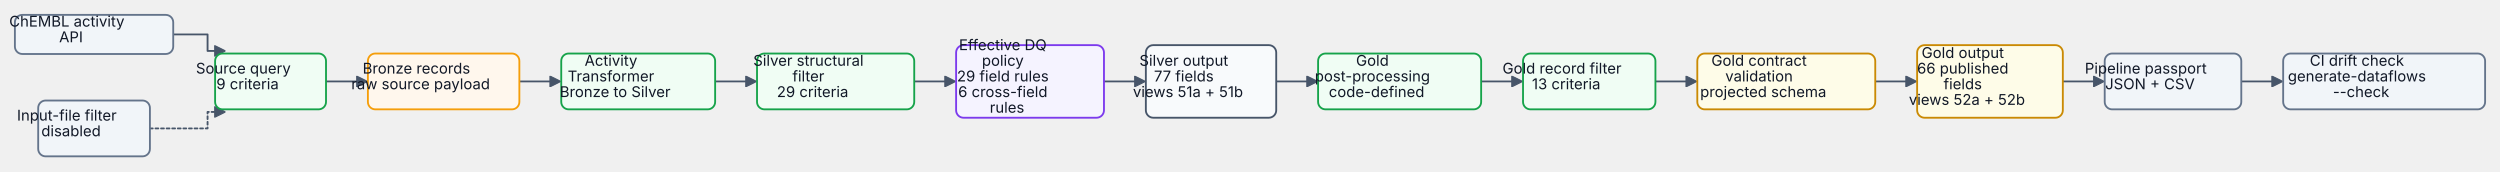
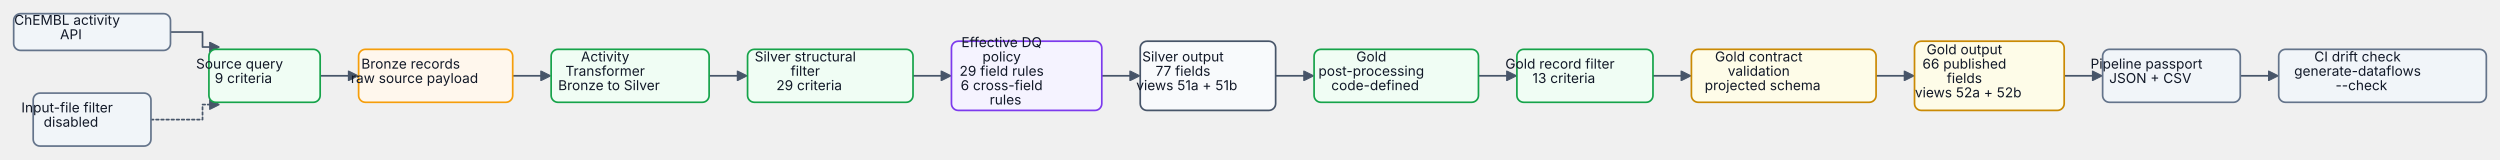
- <svg xmlns="http://www.w3.org/2000/svg" id="my-svg" width="100%" aria-roledescription="flowchart-v2" style="max-width:2686.22px;background-color:white" viewBox="-16 -16 2686.219 184">
+ <svg xmlns="http://www.w3.org/2000/svg" id="my-svg" width="100%" aria-roledescription="flowchart-v2" style="max-width:2926.73px;background-color:white" viewBox="-16 -16 2926.734 187">
  <style>#my-svg{font-size:16px;fill:#212121;}#my-svg .error-icon{fill:#552222;}#my-svg .error-text{fill:#552222;stroke:#552222;}#my-svg .edge-thickness-normal{stroke-width:2px;}#my-svg .edge-thickness-thick{stroke-width:3.5px;}#my-svg .edge-pattern-solid{stroke-dasharray:0;}#my-svg .edge-pattern-dashed{stroke-dasharray:3;}#my-svg .edge-pattern-dotted{stroke-dasharray:2;}#my-svg .marker{fill:#475569;stroke:#475569;}#my-svg .marker.cross{stroke:#475569;}#my-svg svg{font-size:16px;}#my-svg .label{color:#212121;}#my-svg .cluster-label text{fill:#1e40af;}#my-svg .cluster-label span,#my-svg p{color:#1e40af;}#my-svg .label text,#my-svg span,#my-svg p{fill:#212121;color:#212121;}#my-svg .node rect,#my-svg .node circle,#my-svg .node ellipse,#my-svg .node polygon,#my-svg .node path{fill:#eff6ff;stroke:#2563eb;stroke-width:1px;}#my-svg .flowchart-label text{text-anchor:middle;}#my-svg .node .label{text-align:center;}#my-svg .node.clickable{cursor:pointer;}#my-svg .arrowheadPath{fill:#333333;}#my-svg .edgePath .path{stroke:#475569;stroke-width:2.0px;}#my-svg .flowchart-link{stroke:#475569;fill:none;}#my-svg .edgeLabel{background-color:#ffffff;text-align:center;}#my-svg .edgeLabel rect{opacity:0.5;background-color:#ffffff;fill:#ffffff;}#my-svg .labelBkg{background-color:rgba(255, 255, 255, 0.5);}#my-svg .cluster rect{fill:#f8fafc;stroke:#94a3b8;stroke-width:1px;}#my-svg .cluster text{fill:#1e40af;}#my-svg .cluster span,#my-svg p{color:#1e40af;}#my-svg div.mermaidTooltip{position:absolute;text-align:center;max-width:200px;padding:2px;font-size:12px;background:#f0fdf4;border:1px solid #707070;border-radius:2px;pointer-events:none;z-index:100;}#my-svg .flowchartTitleText{text-anchor:middle;font-size:18px;fill:#212121;}#my-svg :root{--mermaid-font-family:"trebuchet ms",verdana,arial,sans-serif;}#my-svg .source&gt;*{fill:#f1f5f9!important;stroke:#64748b!important;stroke-width:2px!important;}#my-svg .source span{fill:#f1f5f9!important;stroke:#64748b!important;stroke-width:2px!important;}#my-svg .process&gt;*{fill:#f0fdf4!important;stroke:#16a34a!important;stroke-width:2px!important;}#my-svg .process span{fill:#f0fdf4!important;stroke:#16a34a!important;stroke-width:2px!important;}#my-svg .bronze&gt;*{fill:#fff7ed!important;stroke:#f59e0b!important;stroke-width:2px!important;}#my-svg .bronze span{fill:#fff7ed!important;stroke:#f59e0b!important;stroke-width:2px!important;}#my-svg .silver&gt;*{fill:#f8fafc!important;stroke:#475569!important;stroke-width:2px!important;}#my-svg .silver span{fill:#f8fafc!important;stroke:#475569!important;stroke-width:2px!important;}#my-svg .gold&gt;*{fill:#fefce8!important;stroke:#ca8a04!important;stroke-width:2px!important;}#my-svg .gold span{fill:#fefce8!important;stroke:#ca8a04!important;stroke-width:2px!important;}#my-svg .dq&gt;*{fill:#f5f3ff!important;stroke:#7c3aed!important;stroke-width:2px!important;}#my-svg .dq span{fill:#f5f3ff!important;stroke:#7c3aed!important;stroke-width:2px!important;}#my-svg .warning&gt;*{fill:#fff1f2!important;stroke:#dc2626!important;stroke-width:2px!important;}#my-svg .warning span{fill:#fff1f2!important;stroke:#dc2626!important;stroke-width:2px!important;}/*
 * Пользовательские стили диаграмм BioETL (структурированная копия)
 * Источник: custom.css
 * Цель: сгруппировать правила по типам элементов и документировать назначение каждого CSS-параметра.
 */

/* =========================================================
 * 1) Глобальная типографика и базовое поведение текста
 * ========================================================= */
svg {
    /* Задаёт основной стек шрифтов для всего текста в SVG. */
    font-family: Inter, -apple-system, BlinkMacSystemFont, 'Segoe UI', Roboto,
    Oxygen, Ubuntu, sans-serif;
}



/* =========================================================
 * 2) Общая геометрия узлов (для нескольких типов диаграмм)
 * ========================================================= */
.node rect,
.node circle,
.node ellipse,
.node polygon,
.node path {
    /* Единая толщина контура для фигур узлов. */
    stroke-width: 1.5px !important;
    /* Скругляет углы по горизонтали для более мягкого вида. */
    rx: 8;
    /* Скругляет углы по вертикали в паре с rx. */
    ry: 8;
    /* Добавляет лёгкую тень и отделяет узлы от фона. */
    filter:  none; /*  drop-shadow(0px 1px 2px rgba(0, 0, 0, 0.05));*/
}

/* =========================================================
 * 3) Контейнеры subgraph / cluster
 * ========================================================= */
.cluster rect,
.cluster path {
    /* Увеличивает радиус углов у контейнеров-групп. */
    rx: 10;
    /* Поддерживает симметрию скругления по вертикали. */
    ry: 10;
    /* Нейтральная заливка контейнера для снижения визуального шума. */
    fill: #f8fafc;
    /* Приглушённая обводка, чтобы границы были заметны, но не доминировали. */
    stroke: #94a3b8;
    /* Толщина границы контейнера в тон большинству узлов. */
    stroke-width: 1.5px;
    /* Убирает пунктир у рамок контейнеров. */
    stroke-dasharray: none;
    /* Делает фон контейнера полностью непрозрачным. */
    fill-opacity: 1;
    /* Отключает тень контейнера, чтобы акцент оставался на узлах. */
    filter: none;
}

.cluster text {
    /* Нормальный вес шрифта для заголовков групп. */
    font-weight: 400;
    /* Увеличенный размер заголовка относительно текста узлов. */
    font-size: 16px;
}

/* =========================================================
 * 4) Стили линий связей (edges/links)
 * ========================================================= */
.edgePath .path {
    /* Делает основные ребра более заметными в плотных графах. */
    stroke-width: 2.5px;
    /* Скругляет соединения сегментов линий. */
    stroke-linejoin: round;
    /* Скругляет окончания линий. */
    stroke-linecap: round;
}

.edgePath path,
.flowchart-link,
.relation,
.messageLine0,
.messageLine1,
.transition path {
    /* Унифицированные скруглённые соединения для всех типов линий. */
    stroke-linejoin: round;
    /* Унифицированные скруглённые окончания для всех типов линий. */
    stroke-linecap: round;
}

.transition path {
    /* Выравнивает толщину переходов state diagram с основными ребрами. */
    stroke-width: 2.5px;
}

/* =========================================================
 * 5) Подписи ребер и fallback-текст
 * ========================================================= */
.edgeLabel {
    /* Компактный размер шрифта для подписей на связях. */
    font-size: 12px;
    /* Плотная межстрочность для экономии места. */
    line-height: 1.1;
    /* Базовый непрозрачный фон под подписью. */
    background-color: #ffffff;
    /* Небольшие внутренние отступы вокруг текста. */
    padding: 1px 3px;
    /* Мягкое скругление фона подписи. */
    border-radius: 2px;
}

.edgeLabel span,
.edgeLabel p,
text.fo-fallback {
    /* Принудительный тёмный fill для контраста в SVG-рендерах. */
    fill: #111827 !important;
    /* Принудительный тёмный цвет для HTML-подписей. */
    color: #111827 !important;
    /* Полная непрозрачность текста. */
    opacity: 1 !important;
    /* Компактная межстрочность для многострочных подписей. */
    line-height: 1.1;
    /* Убирает стандартные внешние отступы HTML-параграфов. */
    margin: 0;
    /* Убирает стандартные внутренние отступы HTML-параграфов. */
    padding: 0;
}

.edgeLabel .labelBkg,
.labelBkg {
    /* Жёстко задаёт белый фон под текстом подписей. */
    background-color: #ffffff !important;
    /* Делает фон полностью непрозрачным во всех просмотрщиках. */
    opacity: 1 !important;
}

.edgeLabel rect {
    /* Переопределяет полупрозрачный фон по умолчанию у Mermaid. */
    opacity: 1 !important;
    /* Жёстко фиксирует белую заливку прямоугольника под подписью. */
    fill: #ffffff !important;
}

/* =========================================================
 * 6) Элементы sequence diagram
 * ========================================================= */
.actor {
    /* Толщина границы actor-блоков. */
    stroke-width: 1.5px;
    /* Скругление углов actor-блоков по горизонтали. */
    rx: 4;
    /* Скругление углов actor-блоков по вертикали. */
    ry: 4;
}

.messageLine0,
.messageLine1 {
    /* Толщина линий сообщений в sequence diagram. */
    stroke-width: 1.6px;
}

.messageText {
    /* Базовый размер текста сообщений. */
    font-size: 13px;
}

.activation0 {
    /* Более тонкая линия activation bar, чтобы не перегружать схему. */
    stroke-width: 1px;
}

.note {
    /* Скругление углов заметки по горизонтали. */
    rx: 4;
    /* Скругление углов заметки по вертикали. */
    ry: 4;
    /* Тонкая граница для вторичных блоков. */
    stroke-width: 1px;
    /* Лёгкая тень для визуального отделения заметок. */
    filter: drop-shadow(1px 1px 2px rgba(0, 0, 0, 0.06));
}

/* =========================================================
 * 7) Базовые элементы class diagram
 * ========================================================= */
g.classGroup rect {
    /* Скругление углов class box по горизонтали. */
    rx: 10;
    /* Скругление углов class box по вертикали. */
    ry: 10;
    /* Толщина границы class box. */
    stroke-width: 1.5px;
    /* Мягкая тень у class box без агрессивного контраста. */
    filter: drop-shadow(1px 1px 2px rgba(0, 0, 0, 0.06));
}

g.classGroup text {
    /* Базовый размер текста внутри class diagram. */
    font-size: 14px;
    padding: 10px 10px;
}

g.classGroup line {
    /* Толщина внутренних разделителей класса. */
    stroke-width: 1px;
}

.relation {
    /* Толщина связей между классами на уровне основных ребер. */
    stroke-width: 2.5px;
}

/* =========================================================
 * 8) Типографика HTML-лейблов class diagram
 * ========================================================= */
g.label-group .nodeLabel {
    /* Увеличенный размер названия класса для иерархии. */
    font-size: 16px !important;
    /* Полужирный акцент на имени класса. */
    font-weight: 200 !important;
    /* Лёгкое межбуквенное расстояние для читаемости заголовка. */
    letter-spacing: 0.01em;
}

g.annotation-group .nodeLabel {
    /* Уменьшенный размер для стереотипов/аннотаций. */
    font-size: 11px !important;
    /* Курсив для визуального отделения аннотаций. */
    font-style: italic !important;
    /* Небольшое ослабление контраста вторичного текста. */
    opacity: 0.8;
}

g.members-group .nodeLabel,
g.methods-group .nodeLabel {
    /* Компактный размер для атрибутов и методов. */
    font-size: 12px !important;
    /* Нормальный вес шрифта для плотного структурного текста. */
    font-weight: 400 !important;
}

/* =========================================================
 * 9) Помощники размеров foreignObject (class/flowchart)
 * ========================================================= */
g.members-group foreignObject,
g.methods-group foreignObject {
    /* Минимальная высота областей members/methods. */
    min-height: 40px;
}

.node foreignObject &gt; div,
g.classGroup foreignObject &gt; div {
    /* Стабилизирует вычисление размеров с учётом отступов/границ. */
    box-sizing: border-box;
}

.node.size-sm foreignObject &gt; div {
    /* Минимальная высота для малого размерного уровня узла. */
    min-height: 80px;
    /* Минимальная ширина для малого размерного уровня узла. */
    min-width: 180px;
}

.node.size-md foreignObject &gt; div {
    /* Минимальная высота для среднего размерного уровня узла. */
    min-height: 140px;
    /* Минимальная ширина для среднего размерного уровня узла. */
    min-width: 260px;
}

.node.size-lg foreignObject &gt; div {
    /* Минимальная высота для большого размерного уровня узла. */
    min-height: 200px;
    /* Минимальная ширина для большого размерного уровня узла. */
    min-width: 340px;
}

/* =========================================================
 * 10) Элементы state diagram
 * ========================================================= */
g.stateGroup rect {
    /* Скругление углов контейнеров состояний по горизонтали. */
    rx: 8;
    /* Скругление углов контейнеров состояний по вертикали. */
    ry: 8;
}

.statediagram-state rect {
    /* Скругление углов узлов состояния по горизонтали. */
    rx: 8;
    /* Скругление углов узлов состояния по вертикали. */
    ry: 8;
    /* Толщина границы узла состояния. */
    stroke-width: 1.5px;
    /* Лёгкая тень для визуального отделения state box. */
    filter: drop-shadow(1px 2px 3px rgba(0, 0, 0, 0.08));
}

/* =========================================================
 * 11) Элементы ER diagram
 * ========================================================= */
.er.entityBox {
    /* Толщина границы сущности ER-диаграммы. */
    stroke-width: 1.5px;
    /* Скругление углов сущности по горизонтали. */
    rx: 4;
    /* Скругление углов сущности по вертикали. */
    ry: 4;
    /* Лёгкая тень для отделения блоков сущностей. */
    filter: drop-shadow(1px 2px 3px rgba(0, 0, 0, 0.08));
}

/* =========================================================
 * 12) Узлы mindmap
 * ========================================================= */
.mindmap-node rect,
.mindmap-node circle {
    /* Толщина контура узлов mindmap. */
    stroke-width: 1.5px;
    /* Чуть более выраженная тень для плотных радиальных веток. */
    filter: drop-shadow(1px 2px 2px rgba(0, 0, 0, 0.1));
}

/* =========================================================
 * 13) Маркеры стрелок
 * ========================================================= */
marker path {
    /* Единый нейтральный цвет наконечников стрелок. */
    fill: #475569;
}

/* =========================================================
 * 14) Цветовая карта архитектурных слоёв (fallback-селекторы)
 * ========================================================= */
[id*="Domain"] &gt; rect,
[id*="Domain"] &gt; path {
    /* Цвет фона для доменного слоя. */
    fill: #f5f3ff !important;
    /* Цвет границы для доменного слоя. */
    stroke: #7c3aed !important;
}

.cluster[id*="Domain"] &gt; rect,
.cluster[id*="Domain"] &gt; path {
    fill: #ffffff !important;
}

[id*="Application"] &gt; rect,
[id*="Application"] &gt; path {
    /* Цвет фона для application-слоя. */
    fill: #f0fdf4 !important;
    /* Цвет границы для application-слоя. */
    stroke: #16a34a !important;
}

.cluster[id*="Application"] &gt; rect,
.cluster[id*="Application"] &gt; path {
    fill: #ffffff !important;
}

[id*="Infrastructure"] &gt; rect,
[id*="Infrastructure"] &gt; path {
    /* Цвет фона для infrastructure-слоя. */
    fill: #fff1f2 !important;
    /* Цвет границы для infrastructure-слоя. */
    stroke: #dc2626 !important;
}

.cluster[id*="Infrastructure"] &gt; rect,
.cluster[id*="Infrastructure"] &gt; path {
    fill: #ffffff !important;
}

[id*="Composition"] &gt; rect,
[id*="Composition"] &gt; path {
    /* Цвет фона для composition-слоя. */
    fill: #fff7ed !important;
    /* Цвет границы для composition-слоя. */
    stroke: #f59e0b !important;
}

.cluster[id*="Composition"] &gt; rect,
.cluster[id*="Composition"] &gt; path {
    fill: #ffffff !important;
}

[id*="Interfaces"] &gt; rect,
[id*="Interfaces"] &gt; path {
    /* Цвет фона для слоя интерфейсов. */
    fill: #eff6ff !important;
    /* Цвет границы для слоя интерфейсов. */
    stroke: #2563eb !important;
}

.cluster[id*="Interfaces"] &gt; rect,
.cluster[id*="Interfaces"] &gt; path {
    fill: #ffffff !important;
}

[id*="External"] &gt; rect,
[id*="External"] &gt; path {
    /* Цвет фона для внешних систем. */
    fill: #f1f5f9 !important;
    /* Цвет границы для внешних систем. */
    stroke: #64748b !important;
}

.cluster[id*="External"] &gt; rect,
.cluster[id*="External"] &gt; path {
    fill: #ffffff !important;
}

/* Белая подложка под подписи всех архитектурных/medallion слоёв */
g.cluster[id*="Domain"] .cluster-label foreignObject &gt; div,
g.cluster[id*="Application"] .cluster-label foreignObject &gt; div,
g.cluster[id*="Infrastructure"] .cluster-label foreignObject &gt; div,
g.cluster[id*="Composition"] .cluster-label foreignObject &gt; div,
g.cluster[id*="Interfaces"] .cluster-label foreignObject &gt; div,
g.cluster[id*="External"] .cluster-label foreignObject &gt; div,
g.cluster[id*="Bronze"] .cluster-label foreignObject &gt; div,
g.cluster[id*="Silver"] .cluster-label foreignObject &gt; div,
g.cluster[id*="Gold"] .cluster-label foreignObject &gt; div,
g.cluster[id*="Quarantine"] .cluster-label foreignObject &gt; div {
    background: #ffffff !important;
    padding: 0 6px !important;
    border-radius: 4px;
}

/* Fallback для рендеров без foreignObject: не рисуем толстую обводку */
g.cluster[id*="Domain"] .cluster-label text.fo-fallback,
g.cluster[id*="Application"] .cluster-label text.fo-fallback,
g.cluster[id*="Infrastructure"] .cluster-label text.fo-fallback,
g.cluster[id*="Composition"] .cluster-label text.fo-fallback,
g.cluster[id*="Interfaces"] .cluster-label text.fo-fallback,
g.cluster[id*="External"] .cluster-label text.fo-fallback,
g.cluster[id*="Bronze"] .cluster-label text.fo-fallback,
g.cluster[id*="Silver"] .cluster-label text.fo-fallback,
g.cluster[id*="Gold"] .cluster-label text.fo-fallback,
g.cluster[id*="Quarantine"] .cluster-label text.fo-fallback {
    fill: #111827 !important;
    stroke: none !important;
}

/* =========================================================
 * 15) Цветовая карта слоёв Medallion
 * ========================================================= */
[id*="Bronze"] &gt; rect,
[id*="Bronze"] &gt; path {
    /* Цвет фона Bronze-слоя. */
    fill: #fff7ed !important;
    /* Цвет границы Bronze-слоя. */
    stroke: #f59e0b !important;
}

[id*="Silver"] &gt; rect,
[id*="Silver"] &gt; path {
    /* Цвет фона Silver-слоя. */
    fill: #f8fafc !important;
    /* Цвет границы Silver-слоя. */
    stroke: #475569 !important;
}

[id*="Gold"] &gt; rect,
[id*="Gold"] &gt; path {
    /* Цвет фона Gold-слоя. */
    fill: #fefce8 !important;
    /* Цвет границы Gold-слоя. */
    stroke: #ca8a04 !important;
}

[id*="Quarantine"] &gt; rect,
[id*="Quarantine"] &gt; path {
    /* Цвет фона для карантинных/проблемных потоков данных. */
    fill: #ffe4e6 !important;
    /* Цвет границы для карантинных/проблемных потоков данных. */
    stroke: #e11d48 !important;
}
/* Нормализует вес текста в узлах и заголовках слоёв (без полужирного акцента). */
.node .label text,
.node .label tspan,
.node .label .nodeLabel,
text.fo-fallback {
    stroke: none !important;
    stroke-width: 0 !important;
    fill: #111827 !important;
    font-weight: 400 !important;
}
/* Single text layer (fallback-only) */
text.fo-fallback {
    display: inline !important;
}

foreignObject {
    display: none !important;
- }/* bioetl-inject */#my-svg .edgeLabel rect{opacity:1!important;fill:#ffffff!important}#my-svg .labelBkg{background-color:#ffffff!important;opacity:1!important}#my-svg .edgeLabel .labelBkg{background-color:#ffffff!important;opacity:1!important}#my-svg .edgeLabel{font-size:12px;line-height:1.1;padding:1px 3px}#my-svg .edgeLabel span{color:#111827!important;fill:#111827!important;opacity:1!important;line-height:1.1;margin:0;padding:0}#my-svg .edgeLabel p{color:#111827!important;fill:#111827!important;opacity:1!important;line-height:1.1;margin:0;padding:0}#my-svg text.fo-fallback{color:#111827!important;fill:#111827!important;opacity:1!important}</style>
+ }</style>
  <marker id="my-svg_flowchart-pointEnd" class="marker flowchart" markerHeight="12" markerUnits="userSpaceOnUse" markerWidth="12" orient="auto" refX="6" refY="5" viewBox="0 0 10 10">
    <path d="m0 0 10 5-10 5z" class="arrowMarkerPath" style="stroke-width:1;stroke-dasharray:1,0" />
  </marker>
  <marker id="my-svg_flowchart-pointStart" class="marker flowchart" markerHeight="12" markerUnits="userSpaceOnUse" markerWidth="12" orient="auto" refX="4.5" refY="5" viewBox="0 0 10 10">
    <path d="m0 5 10 5V0z" class="arrowMarkerPath" style="stroke-width:1;stroke-dasharray:1,0" />
  </marker>
  <marker id="my-svg_flowchart-circleEnd" class="marker flowchart" markerHeight="11" markerUnits="userSpaceOnUse" markerWidth="11" orient="auto" refX="11" refY="5" viewBox="0 0 10 10">
    <circle cx="5" cy="5" r="5" class="arrowMarkerPath" style="stroke-width:1;stroke-dasharray:1,0" />
  </marker>
  <marker id="my-svg_flowchart-circleStart" class="marker flowchart" markerHeight="11" markerUnits="userSpaceOnUse" markerWidth="11" orient="auto" refX="-1" refY="5" viewBox="0 0 10 10">
    <circle cx="5" cy="5" r="5" class="arrowMarkerPath" style="stroke-width:1;stroke-dasharray:1,0" />
  </marker>
  <marker id="my-svg_flowchart-crossEnd" class="marker cross flowchart" markerHeight="11" markerUnits="userSpaceOnUse" markerWidth="11" orient="auto" refX="12" refY="5.2" viewBox="0 0 11 11">
    <path d="m1 1 9 9m0-9-9 9" class="arrowMarkerPath" style="stroke-width:2;stroke-dasharray:1,0" />
  </marker>
  <marker id="my-svg_flowchart-crossStart" class="marker cross flowchart" markerHeight="11" markerUnits="userSpaceOnUse" markerWidth="11" orient="auto" refX="-1" refY="5.2" viewBox="0 0 11 11">
    <path d="m1 1 9 9m0-9-9 9" class="arrowMarkerPath" style="stroke-width:2;stroke-dasharray:1,0" />
  </marker>
  <g class="root">
    <g class="edgePaths">
-       <path id="L-API-Query-0" marker-end="url(#my-svg_flowchart-pointEnd)" d="M170.125 21h36.904v17.723h14.404" class="edge-thickness-normal edge-pattern-solid flowchart-link LS-API LE-Query" style="fill:none" />
-       <path id="L-Query-Bronze-0" marker-end="url(#my-svg_flowchart-pointEnd)" d="M334.297 71.5h39.7" class="edge-thickness-normal edge-pattern-solid flowchart-link LS-Query LE-Bronze" style="fill:none" />
-       <path id="L-Bronze-Transform-0" marker-end="url(#my-svg_flowchart-pointEnd)" d="M542.047 71.5h39.7" class="edge-thickness-normal edge-pattern-solid flowchart-link LS-Bronze LE-Transform" style="fill:none" />
-       <path id="L-Input-Query-0" marker-end="url(#my-svg_flowchart-pointEnd)" d="M145.086 122h61.943v-17.723h14.404" class="edge-thickness-normal edge-pattern-dotted flowchart-link LS-Input LE-Query" style="fill:none;stroke-width:2px;stroke-dasharray:3" />
-       <path id="L-Transform-SilverFilter-0" marker-end="url(#my-svg_flowchart-pointEnd)" d="M752.406 71.5h39.7" class="edge-thickness-normal edge-pattern-solid flowchart-link LS-Transform LE-SilverFilter" style="fill:none" />
-       <path id="L-SilverFilter-DQ-0" marker-end="url(#my-svg_flowchart-pointEnd)" d="M966.328 71.5h39.7" class="edge-thickness-normal edge-pattern-solid flowchart-link LS-SilverFilter LE-DQ" style="fill:none" />
-       <path id="L-DQ-Silver-0" marker-end="url(#my-svg_flowchart-pointEnd)" d="M1170.203 71.5h39.7" class="edge-thickness-normal edge-pattern-solid flowchart-link LS-DQ LE-Silver" style="fill:none" />
-       <path id="L-Silver-GoldTransform-0" marker-end="url(#my-svg_flowchart-pointEnd)" d="M1355.281 71.5h39.7" class="edge-thickness-normal edge-pattern-solid flowchart-link LS-Silver LE-GoldTransform" style="fill:none" />
-       <path id="L-GoldTransform-GoldFilter-0" marker-end="url(#my-svg_flowchart-pointEnd)" d="M1575.469 71.5h39.7" class="edge-thickness-normal edge-pattern-solid flowchart-link LS-GoldTransform LE-GoldFilter" style="fill:none" />
-       <path id="L-GoldFilter-GoldValidate-0" marker-end="url(#my-svg_flowchart-pointEnd)" d="M1762.734 71.5h39.7" class="edge-thickness-normal edge-pattern-solid flowchart-link LS-GoldFilter LE-GoldValidate" style="fill:none" />
-       <path id="L-GoldValidate-Gold-0" marker-end="url(#my-svg_flowchart-pointEnd)" d="M1998.938 71.5h39.7" class="edge-thickness-normal edge-pattern-solid flowchart-link LS-GoldValidate LE-Gold" style="fill:none" />
-       <path id="L-Gold-Artifacts-0" marker-end="url(#my-svg_flowchart-pointEnd)" d="M2200.484 71.5h39.7" class="edge-thickness-normal edge-pattern-solid flowchart-link LS-Gold LE-Artifacts" style="fill:none" />
-       <path id="L-Artifacts-Drift-0" marker-end="url(#my-svg_flowchart-pointEnd)" d="M2392.234 71.5h39.7" class="edge-thickness-normal edge-pattern-solid flowchart-link LS-Artifacts LE-Drift" style="fill:none" />
+       <path id="L-API-Query-0" marker-end="url(#my-svg_flowchart-pointEnd)" d="M183.578 21.5H221.1v17.574h15.023" class="edge-thickness-normal edge-pattern-solid flowchart-link LS-API LE-Query" style="fill:none" />
+       <path id="L-Query-Bronze-0" marker-end="url(#my-svg_flowchart-pointEnd)" d="M358.813 72.75h39.7" class="edge-thickness-normal edge-pattern-solid flowchart-link LS-Query LE-Bronze" style="fill:none" />
+       <path id="L-Bronze-Transform-0" marker-end="url(#my-svg_flowchart-pointEnd)" d="M584.219 72.75h39.7" class="edge-thickness-normal edge-pattern-solid flowchart-link LS-Bronze LE-Transform" style="fill:none" />
+       <path id="L-Input-Query-0" marker-end="url(#my-svg_flowchart-pointEnd)" d="M160.727 124H221.1v-17.574h15.023" class="edge-thickness-normal edge-pattern-dotted flowchart-link LS-Input LE-Query" style="fill:none;stroke-width:2px;stroke-dasharray:3" />
+       <path id="L-Transform-SilverFilter-0" marker-end="url(#my-svg_flowchart-pointEnd)" d="M814.156 72.75h39.7" class="edge-thickness-normal edge-pattern-solid flowchart-link LS-Transform LE-SilverFilter" style="fill:none" />
+       <path id="L-SilverFilter-DQ-0" marker-end="url(#my-svg_flowchart-pointEnd)" d="M1052.86 72.75h39.7" class="edge-thickness-normal edge-pattern-solid flowchart-link LS-SilverFilter LE-DQ" style="fill:none" />
+       <path id="L-DQ-Silver-0" marker-end="url(#my-svg_flowchart-pointEnd)" d="M1273.86 72.75h39.7" class="edge-thickness-normal edge-pattern-solid flowchart-link LS-DQ LE-Silver" style="fill:none" />
+       <path id="L-Silver-GoldTransform-0" marker-end="url(#my-svg_flowchart-pointEnd)" d="M1477.39 72.75h39.7" class="edge-thickness-normal edge-pattern-solid flowchart-link LS-Silver LE-GoldTransform" style="fill:none" />
+       <path id="L-GoldTransform-GoldFilter-0" marker-end="url(#my-svg_flowchart-pointEnd)" d="M1714.828 72.75h39.7" class="edge-thickness-normal edge-pattern-solid flowchart-link LS-GoldTransform LE-GoldFilter" style="fill:none" />
+       <path id="L-GoldFilter-GoldValidate-0" marker-end="url(#my-svg_flowchart-pointEnd)" d="M1919.125 72.75h39.7" class="edge-thickness-normal edge-pattern-solid flowchart-link LS-GoldFilter LE-GoldValidate" style="fill:none" />
+       <path id="L-GoldValidate-Gold-0" marker-end="url(#my-svg_flowchart-pointEnd)" d="M2180.313 72.75h39.7" class="edge-thickness-normal edge-pattern-solid flowchart-link LS-GoldValidate LE-Gold" style="fill:none" />
+       <path id="L-Gold-Artifacts-0" marker-end="url(#my-svg_flowchart-pointEnd)" d="M2400.531 72.75h39.7" class="edge-thickness-normal edge-pattern-solid flowchart-link LS-Gold LE-Artifacts" style="fill:none" />
+       <path id="L-Artifacts-Drift-0" marker-end="url(#my-svg_flowchart-pointEnd)" d="M2606.672 72.75h39.7" class="edge-thickness-normal edge-pattern-solid flowchart-link LS-Artifacts LE-Drift" style="fill:none" />
    </g>
    <g class="nodes">
-       <g id="flowchart-API-0" class="node default source flowchart-label" transform="translate(85.063 21)">
-         <rect width="170.125" height="42" x="-85.063" y="-21" class="basic label-container" rx="0" ry="0" />
-         <g class="label" transform="translate(-73.063 -9)">
-           <rect />
-           <text xml:space="preserve" x="73.062" y=".6" class="fo-fallback" text-anchor="middle">
-             <tspan x="73.062">ChEMBL activity</tspan>
-             <tspan x="73.062" dy="16.8">API</tspan>
-           </text>
-         </g>
-       </g>
-       <g id="flowchart-Query-1" class="node default process flowchart-label" transform="translate(274.71 71.5)">
-         <rect width="119.172" height="60" x="-59.586" y="-30" class="basic label-container" rx="0" ry="0" />
-         <g class="label" transform="translate(-47.586 -18)">
-           <rect />
-           <text xml:space="preserve" x="47.586" y="9.6" class="fo-fallback" text-anchor="middle">
-             <tspan x="47.586">Source query</tspan>
-             <tspan x="47.586" dy="16.8">9 criteria</tspan>
-           </text>
-         </g>
-       </g>
-       <g id="flowchart-Bronze-2" class="node default bronze flowchart-label" transform="translate(460.672 71.5)">
-         <rect width="162.75" height="60" x="-81.375" y="-30" class="basic label-container" rx="0" ry="0" />
-         <g class="label" transform="translate(-69.375 -18)">
-           <rect />
-           <text xml:space="preserve" x="69.375" y="9.6" class="fo-fallback" text-anchor="middle">
-             <tspan x="69.375">Bronze records</tspan>
-             <tspan x="69.375" dy="16.8">raw source payload</tspan>
-           </text>
-         </g>
-       </g>
-       <g id="flowchart-Input-3" class="node default source flowchart-label" transform="translate(85.063 122)">
-         <rect width="120.047" height="60" x="-60.023" y="-30" class="basic label-container" rx="0" ry="0" />
-         <g class="label" transform="translate(-48.023 -18)">
-           <rect />
-           <text xml:space="preserve" x="48.023" y="9.6" class="fo-fallback" text-anchor="middle">
-             <tspan x="48.023">Input-file filter</tspan>
-             <tspan x="48.023" dy="16.8">disabled</tspan>
-           </text>
-         </g>
-       </g>
-       <g id="flowchart-Transform-4" class="node default process flowchart-label" transform="translate(669.727 71.5)">
-         <rect width="165.359" height="60" x="-82.68" y="-30" class="basic label-container" rx="0" ry="0" />
-         <g class="label" transform="translate(-70.68 -18)">
-           <rect />
-           <text xml:space="preserve" x="70.68" y="1.2" class="fo-fallback" text-anchor="middle">
-             <tspan x="70.68">Activity</tspan>
-             <tspan x="70.68" dy="16.8">Transformer</tspan>
-             <tspan x="70.68" dy="16.8">Bronze to Silver</tspan>
-           </text>
-         </g>
-       </g>
-       <g id="flowchart-SilverFilter-5" class="node default process flowchart-label" transform="translate(881.867 71.5)">
-         <rect width="168.922" height="60" x="-84.461" y="-30" class="basic label-container" rx="0" ry="0" />
-         <g class="label" transform="translate(-72.46 -18)">
-           <rect />
-           <text xml:space="preserve" x="72.461" y="1.2" class="fo-fallback" text-anchor="middle">
-             <tspan x="72.461">Silver structural</tspan>
-             <tspan x="72.461" dy="16.8">filter</tspan>
-             <tspan x="72.461" dy="16.8">29 criteria</tspan>
-           </text>
-         </g>
-       </g>
-       <g id="flowchart-DQ-6" class="node default dq flowchart-label" transform="translate(1090.766 71.5)">
-         <rect width="158.875" height="78" x="-79.438" y="-39" class="basic label-container" rx="0" ry="0" />
-         <g class="label" transform="translate(-67.438 -27)">
-           <rect />
-           <text xml:space="preserve" x="67.438" y="-6.6" class="fo-fallback" text-anchor="middle">
-             <tspan x="67.438">Effective DQ</tspan>
-             <tspan x="67.438" dy="16.8">policy</tspan>
-             <tspan x="67.438" dy="16.8">29 field rules</tspan>
-             <tspan x="67.438" dy="16.8">6 cross-field</tspan>
-             <tspan x="67.438" dy="16.8">rules</tspan>
-           </text>
-         </g>
-       </g>
-       <g id="flowchart-Silver-7" class="node default silver flowchart-label" transform="translate(1285.242 71.5)">
-         <rect width="140.078" height="78" x="-70.039" y="-39" class="basic label-container" rx="0" ry="0" />
-         <g class="label" transform="translate(-58.04 -27)">
-           <rect />
-           <text xml:space="preserve" x="58.039" y="10.2" class="fo-fallback" text-anchor="middle">
-             <tspan x="58.039">Silver output</tspan>
-             <tspan x="58.039" dy="16.8">77 fields</tspan>
-             <tspan x="58.039" dy="16.8">views 51a + 51b</tspan>
-           </text>
-         </g>
-       </g>
-       <g id="flowchart-GoldTransform-8" class="node default process flowchart-label" transform="translate(1487.875 71.5)">
-         <rect width="175.188" height="60" x="-87.594" y="-30" class="basic label-container" rx="0" ry="0" />
-         <g class="label" transform="translate(-75.594 -18)">
-           <rect />
-           <text xml:space="preserve" x="75.594" y="1.2" class="fo-fallback" text-anchor="middle">
-             <tspan x="75.594">Gold</tspan>
-             <tspan x="75.594" dy="16.8">post-processing</tspan>
-             <tspan x="75.594" dy="16.8">code-defined</tspan>
-           </text>
-         </g>
-       </g>
-       <g id="flowchart-GoldFilter-9" class="node default process flowchart-label" transform="translate(1691.602 71.5)">
-         <rect width="142.266" height="60" x="-71.133" y="-30" class="basic label-container" rx="0" ry="0" />
-         <g class="label" transform="translate(-59.133 -18)">
-           <rect />
-           <text xml:space="preserve" x="59.133" y="9.6" class="fo-fallback" text-anchor="middle">
-             <tspan x="59.133">Gold record filter</tspan>
-             <tspan x="59.133" dy="16.8">13 criteria</tspan>
-           </text>
-         </g>
-       </g>
-       <g id="flowchart-GoldValidate-10" class="node default gold flowchart-label" transform="translate(1903.336 71.5)">
-         <rect width="191.203" height="60" x="-95.602" y="-30" class="basic label-container" rx="0" ry="0" />
-         <g class="label" transform="translate(-83.602 -18)">
-           <rect />
-           <text xml:space="preserve" x="83.602" y="1.2" class="fo-fallback" text-anchor="middle">
-             <tspan x="83.602">Gold contract</tspan>
-             <tspan x="83.602" dy="16.8">validation</tspan>
-             <tspan x="83.602" dy="16.8">projected schema</tspan>
-           </text>
-         </g>
-       </g>
-       <g id="flowchart-Gold-11" class="node default gold flowchart-label" transform="translate(2122.21 71.5)">
-         <rect width="156.547" height="78" x="-78.273" y="-39" class="basic label-container" rx="0" ry="0" />
-         <g class="label" transform="translate(-66.273 -27)">
-           <rect />
-           <text xml:space="preserve" x="66.273" y="1.8" class="fo-fallback" text-anchor="middle">
-             <tspan x="66.273">Gold output</tspan>
-             <tspan x="66.273" dy="16.8">66 published</tspan>
-             <tspan x="66.273" dy="16.8">fields</tspan>
-             <tspan x="66.273" dy="16.8">views 52a + 52b</tspan>
-           </text>
-         </g>
-       </g>
-       <g id="flowchart-Artifacts-12" class="node default source flowchart-label" transform="translate(2318.86 71.5)">
-         <rect width="146.75" height="60" x="-73.375" y="-30" class="basic label-container" rx="0" ry="0" />
-         <g class="label" transform="translate(-61.375 -18)">
-           <rect />
-           <text xml:space="preserve" x="61.375" y="9.6" class="fo-fallback" text-anchor="middle">
-             <tspan x="61.375">Pipeline passport</tspan>
-             <tspan x="61.375" dy="16.8">JSON + CSV</tspan>
-           </text>
-         </g>
-       </g>
-       <g id="flowchart-Drift-13" class="node default source flowchart-label" transform="translate(2545.727 71.5)">
-         <rect width="216.984" height="60" x="-108.492" y="-30" class="basic label-container" rx="0" ry="0" />
-         <g class="label" transform="translate(-96.492 -18)">
-           <rect />
-           <text xml:space="preserve" x="96.492" y="1.2" class="fo-fallback" text-anchor="middle">
-             <tspan x="96.492">CI drift check</tspan>
-             <tspan x="96.492" dy="16.8">generate-dataflows</tspan>
-             <tspan x="96.492" dy="16.8">--check</tspan>
+       <g id="flowchart-API-0" class="node default source flowchart-label" transform="translate(91.79 21.5)">
+         <rect width="183.578" height="43" x="-91.789" y="-21.5" class="basic label-container" rx="0" ry="0" />
+         <g class="label" transform="translate(-79.79 -9.5)">
+           <rect />
+           <text xml:space="preserve" x="79.789" y="1.1" class="fo-fallback" text-anchor="middle">
+             <tspan x="79.789">ChEMBL activity</tspan>
+             <tspan x="79.789" dy="16.8">API</tspan>
+           </text>
+         </g>
+       </g>
+       <g id="flowchart-Query-1" class="node default process flowchart-label" transform="translate(293.695 72.75)">
+         <rect width="130.234" height="62" x="-65.117" y="-31" class="basic label-container" rx="0" ry="0" />
+         <g class="label" transform="translate(-53.117 -19)">
+           <rect />
+           <text xml:space="preserve" x="53.117" y="10.6" class="fo-fallback" text-anchor="middle">
+             <tspan x="53.117">Source query</tspan>
+             <tspan x="53.117" dy="16.8">9 criteria</tspan>
+           </text>
+         </g>
+       </g>
+       <g id="flowchart-Bronze-2" class="node default bronze flowchart-label" transform="translate(494.016 72.75)">
+         <rect width="180.406" height="62" x="-90.203" y="-31" class="basic label-container" rx="0" ry="0" />
+         <g class="label" transform="translate(-78.203 -19)">
+           <rect />
+           <text xml:space="preserve" x="78.203" y="10.6" class="fo-fallback" text-anchor="middle">
+             <tspan x="78.203">Bronze records</tspan>
+             <tspan x="78.203" dy="16.8">raw source payload</tspan>
+           </text>
+         </g>
+       </g>
+       <g id="flowchart-Input-3" class="node default source flowchart-label" transform="translate(91.79 124)">
+         <rect width="137.875" height="62" x="-68.938" y="-31" class="basic label-container" rx="0" ry="0" />
+         <g class="label" transform="translate(-56.938 -19)">
+           <rect />
+           <text xml:space="preserve" x="56.938" y="10.6" class="fo-fallback" text-anchor="middle">
+             <tspan x="56.938">Input-file filter</tspan>
+             <tspan x="56.938" dy="16.8">disabled</tspan>
+           </text>
+         </g>
+       </g>
+       <g id="flowchart-Transform-4" class="node default process flowchart-label" transform="translate(721.688 72.75)">
+         <rect width="184.938" height="62" x="-92.469" y="-31" class="basic label-container" rx="0" ry="0" />
+         <g class="label" transform="translate(-80.469 -19)">
+           <rect />
+           <text xml:space="preserve" x="80.469" y="2.2" class="fo-fallback" text-anchor="middle">
+             <tspan x="80.469">Activity</tspan>
+             <tspan x="80.469" dy="16.8">Transformer</tspan>
+             <tspan x="80.469" dy="16.8">Bronze to Silver</tspan>
+           </text>
+         </g>
+       </g>
+       <g id="flowchart-SilverFilter-5" class="node default process flowchart-label" transform="translate(956.008 72.75)">
+         <rect width="193.703" height="62" x="-96.852" y="-31" class="basic label-container" rx="0" ry="0" />
+         <g class="label" transform="translate(-84.852 -19)">
+           <rect />
+           <text xml:space="preserve" x="84.852" y="2.2" class="fo-fallback" text-anchor="middle">
+             <tspan x="84.852">Silver structural</tspan>
+             <tspan x="84.852" dy="16.8">filter</tspan>
+             <tspan x="84.852" dy="16.8">29 criteria</tspan>
+           </text>
+         </g>
+       </g>
+       <g id="flowchart-DQ-6" class="node default dq flowchart-label" transform="translate(1185.86 72.75)">
+         <rect width="176" height="81" x="-88" y="-40.5" class="basic label-container" rx="0" ry="0" />
+         <g class="label" transform="translate(-76 -28.5)">
+           <rect />
+           <text xml:space="preserve" x="76" y="-5.1" class="fo-fallback" text-anchor="middle">
+             <tspan x="76">Effective DQ</tspan>
+             <tspan x="76" dy="16.8">policy</tspan>
+             <tspan x="76" dy="16.8">29 field rules</tspan>
+             <tspan x="76" dy="16.8">6 cross-field</tspan>
+             <tspan x="76" dy="16.8">rules</tspan>
+           </text>
+         </g>
+       </g>
+       <g id="flowchart-Silver-7" class="node default silver flowchart-label" transform="translate(1398.125 72.75)">
+         <rect width="158.531" height="81" x="-79.266" y="-40.5" class="basic label-container" rx="0" ry="0" />
+         <g class="label" transform="translate(-67.266 -28.5)">
+           <rect />
+           <text xml:space="preserve" x="67.266" y="11.7" class="fo-fallback" text-anchor="middle">
+             <tspan x="67.266">Silver output</tspan>
+             <tspan x="67.266" dy="16.8">77 fields</tspan>
+             <tspan x="67.266" dy="16.8">views 51a + 51b</tspan>
+           </text>
+         </g>
+       </g>
+       <g id="flowchart-GoldTransform-8" class="node default process flowchart-label" transform="translate(1618.61 72.75)">
+         <rect width="192.438" height="62" x="-96.219" y="-31" class="basic label-container" rx="0" ry="0" />
+         <g class="label" transform="translate(-84.219 -19)">
+           <rect />
+           <text xml:space="preserve" x="84.219" y="2.2" class="fo-fallback" text-anchor="middle">
+             <tspan x="84.219">Gold</tspan>
+             <tspan x="84.219" dy="16.8">post-processing</tspan>
+             <tspan x="84.219" dy="16.8">code-defined</tspan>
+           </text>
+         </g>
+       </g>
+       <g id="flowchart-GoldFilter-9" class="node default process flowchart-label" transform="translate(1839.477 72.75)">
+         <rect width="159.297" height="62" x="-79.648" y="-31" class="basic label-container" rx="0" ry="0" />
+         <g class="label" transform="translate(-67.648 -19)">
+           <rect />
+           <text xml:space="preserve" x="67.648" y="10.6" class="fo-fallback" text-anchor="middle">
+             <tspan x="67.648">Gold record filter</tspan>
+             <tspan x="67.648" dy="16.8">13 criteria</tspan>
+           </text>
+         </g>
+       </g>
+       <g id="flowchart-GoldValidate-10" class="node default gold flowchart-label" transform="translate(2072.219 72.75)">
+         <rect width="216.188" height="62" x="-108.094" y="-31" class="basic label-container" rx="0" ry="0" />
+         <g class="label" transform="translate(-96.094 -19)">
+           <rect />
+           <text xml:space="preserve" x="96.094" y="2.2" class="fo-fallback" text-anchor="middle">
+             <tspan x="96.094">Gold contract</tspan>
+             <tspan x="96.094" dy="16.8">validation</tspan>
+             <tspan x="96.094" dy="16.8">projected schema</tspan>
+           </text>
+         </g>
+       </g>
+       <g id="flowchart-Gold-11" class="node default gold flowchart-label" transform="translate(2312.922 72.75)">
+         <rect width="175.219" height="81" x="-87.609" y="-40.5" class="basic label-container" rx="0" ry="0" />
+         <g class="label" transform="translate(-75.61 -28.5)">
+           <rect />
+           <text xml:space="preserve" x="75.609" y="3.3" class="fo-fallback" text-anchor="middle">
+             <tspan x="75.609">Gold output</tspan>
+             <tspan x="75.609" dy="16.8">66 published</tspan>
+             <tspan x="75.609" dy="16.8">fields</tspan>
+             <tspan x="75.609" dy="16.8">views 52a + 52b</tspan>
+           </text>
+         </g>
+       </g>
+       <g id="flowchart-Artifacts-12" class="node default source flowchart-label" transform="translate(2526.102 72.75)">
+         <rect width="161.141" height="62" x="-80.57" y="-31" class="basic label-container" rx="0" ry="0" />
+         <g class="label" transform="translate(-68.57 -19)">
+           <rect />
+           <text xml:space="preserve" x="68.57" y="10.6" class="fo-fallback" text-anchor="middle">
+             <tspan x="68.57">Pipeline passport</tspan>
+             <tspan x="68.57" dy="16.8">JSON + CSV</tspan>
+           </text>
+         </g>
+       </g>
+       <g id="flowchart-Drift-13" class="node default source flowchart-label" transform="translate(2773.203 72.75)">
+         <rect width="243.063" height="62" x="-121.531" y="-31" class="basic label-container" rx="0" ry="0" />
+         <g class="label" transform="translate(-109.531 -19)">
+           <rect />
+           <text xml:space="preserve" x="109.531" y="2.2" class="fo-fallback" text-anchor="middle">
+             <tspan x="109.531">CI drift check</tspan>
+             <tspan x="109.531" dy="16.8">generate-dataflows</tspan>
+             <tspan x="109.531" dy="16.8">--check</tspan>
          </text>
        </g>
      </g>
    </g>
  </g>
</svg>
